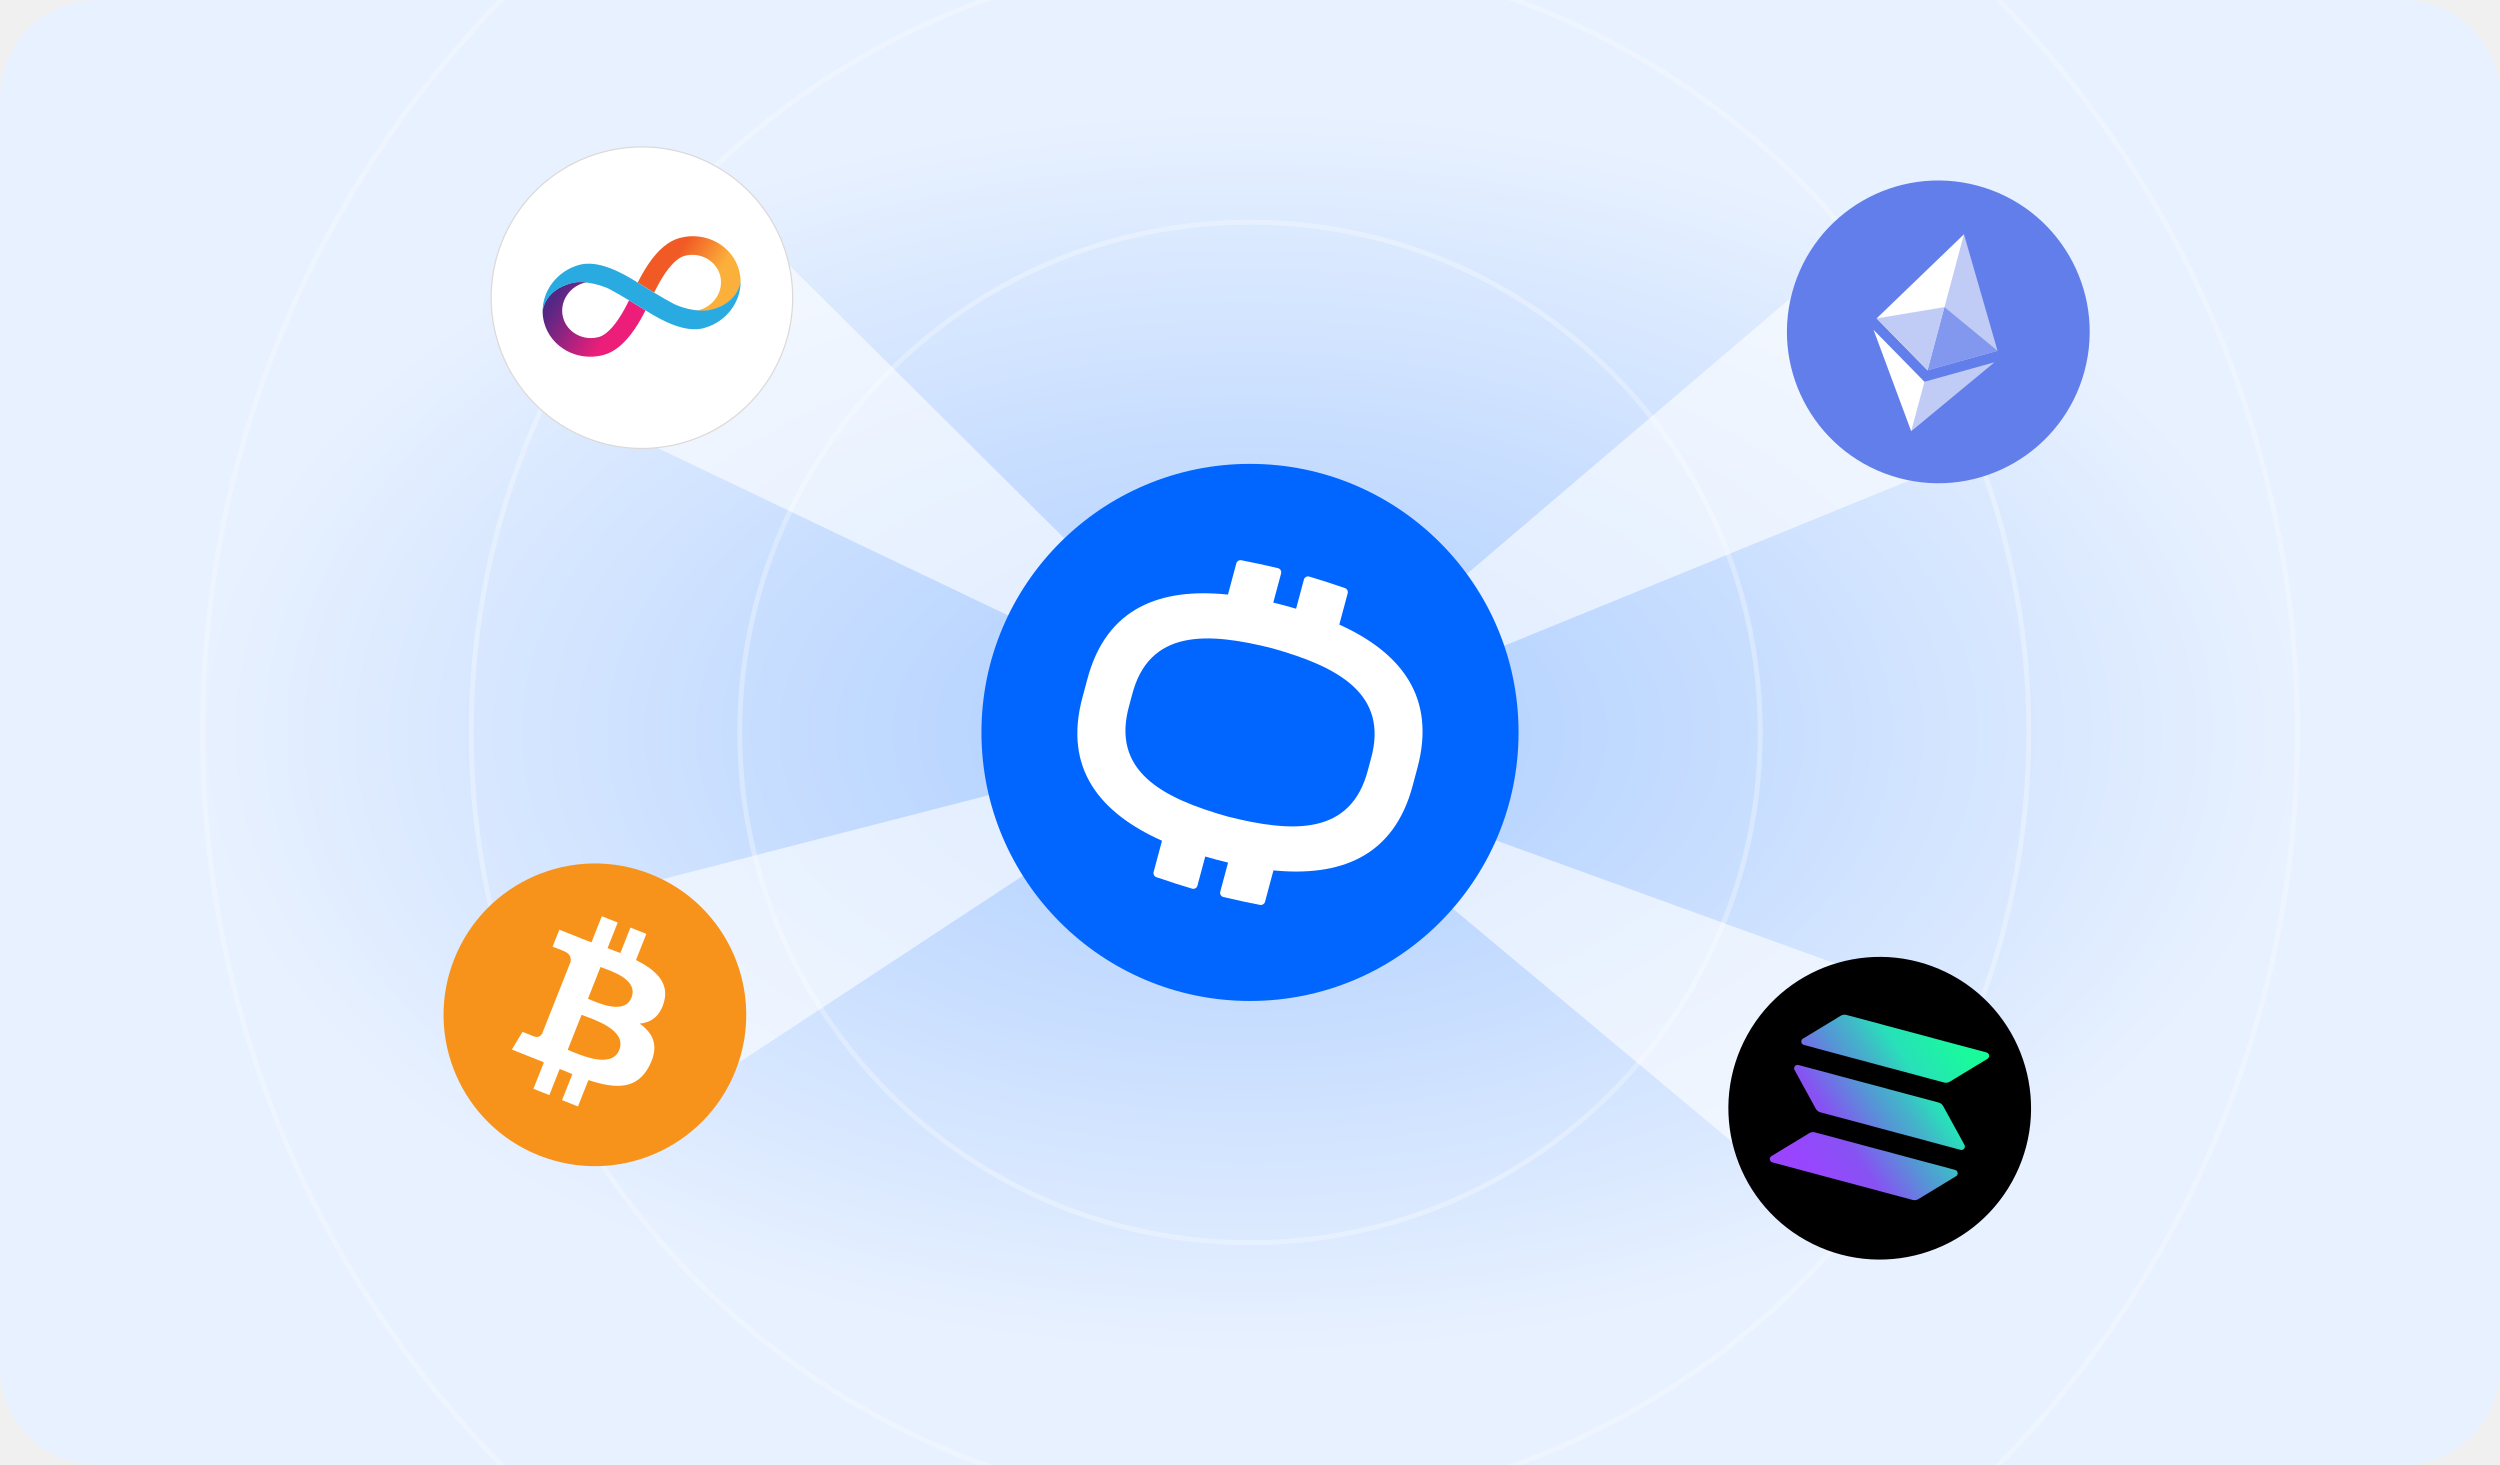
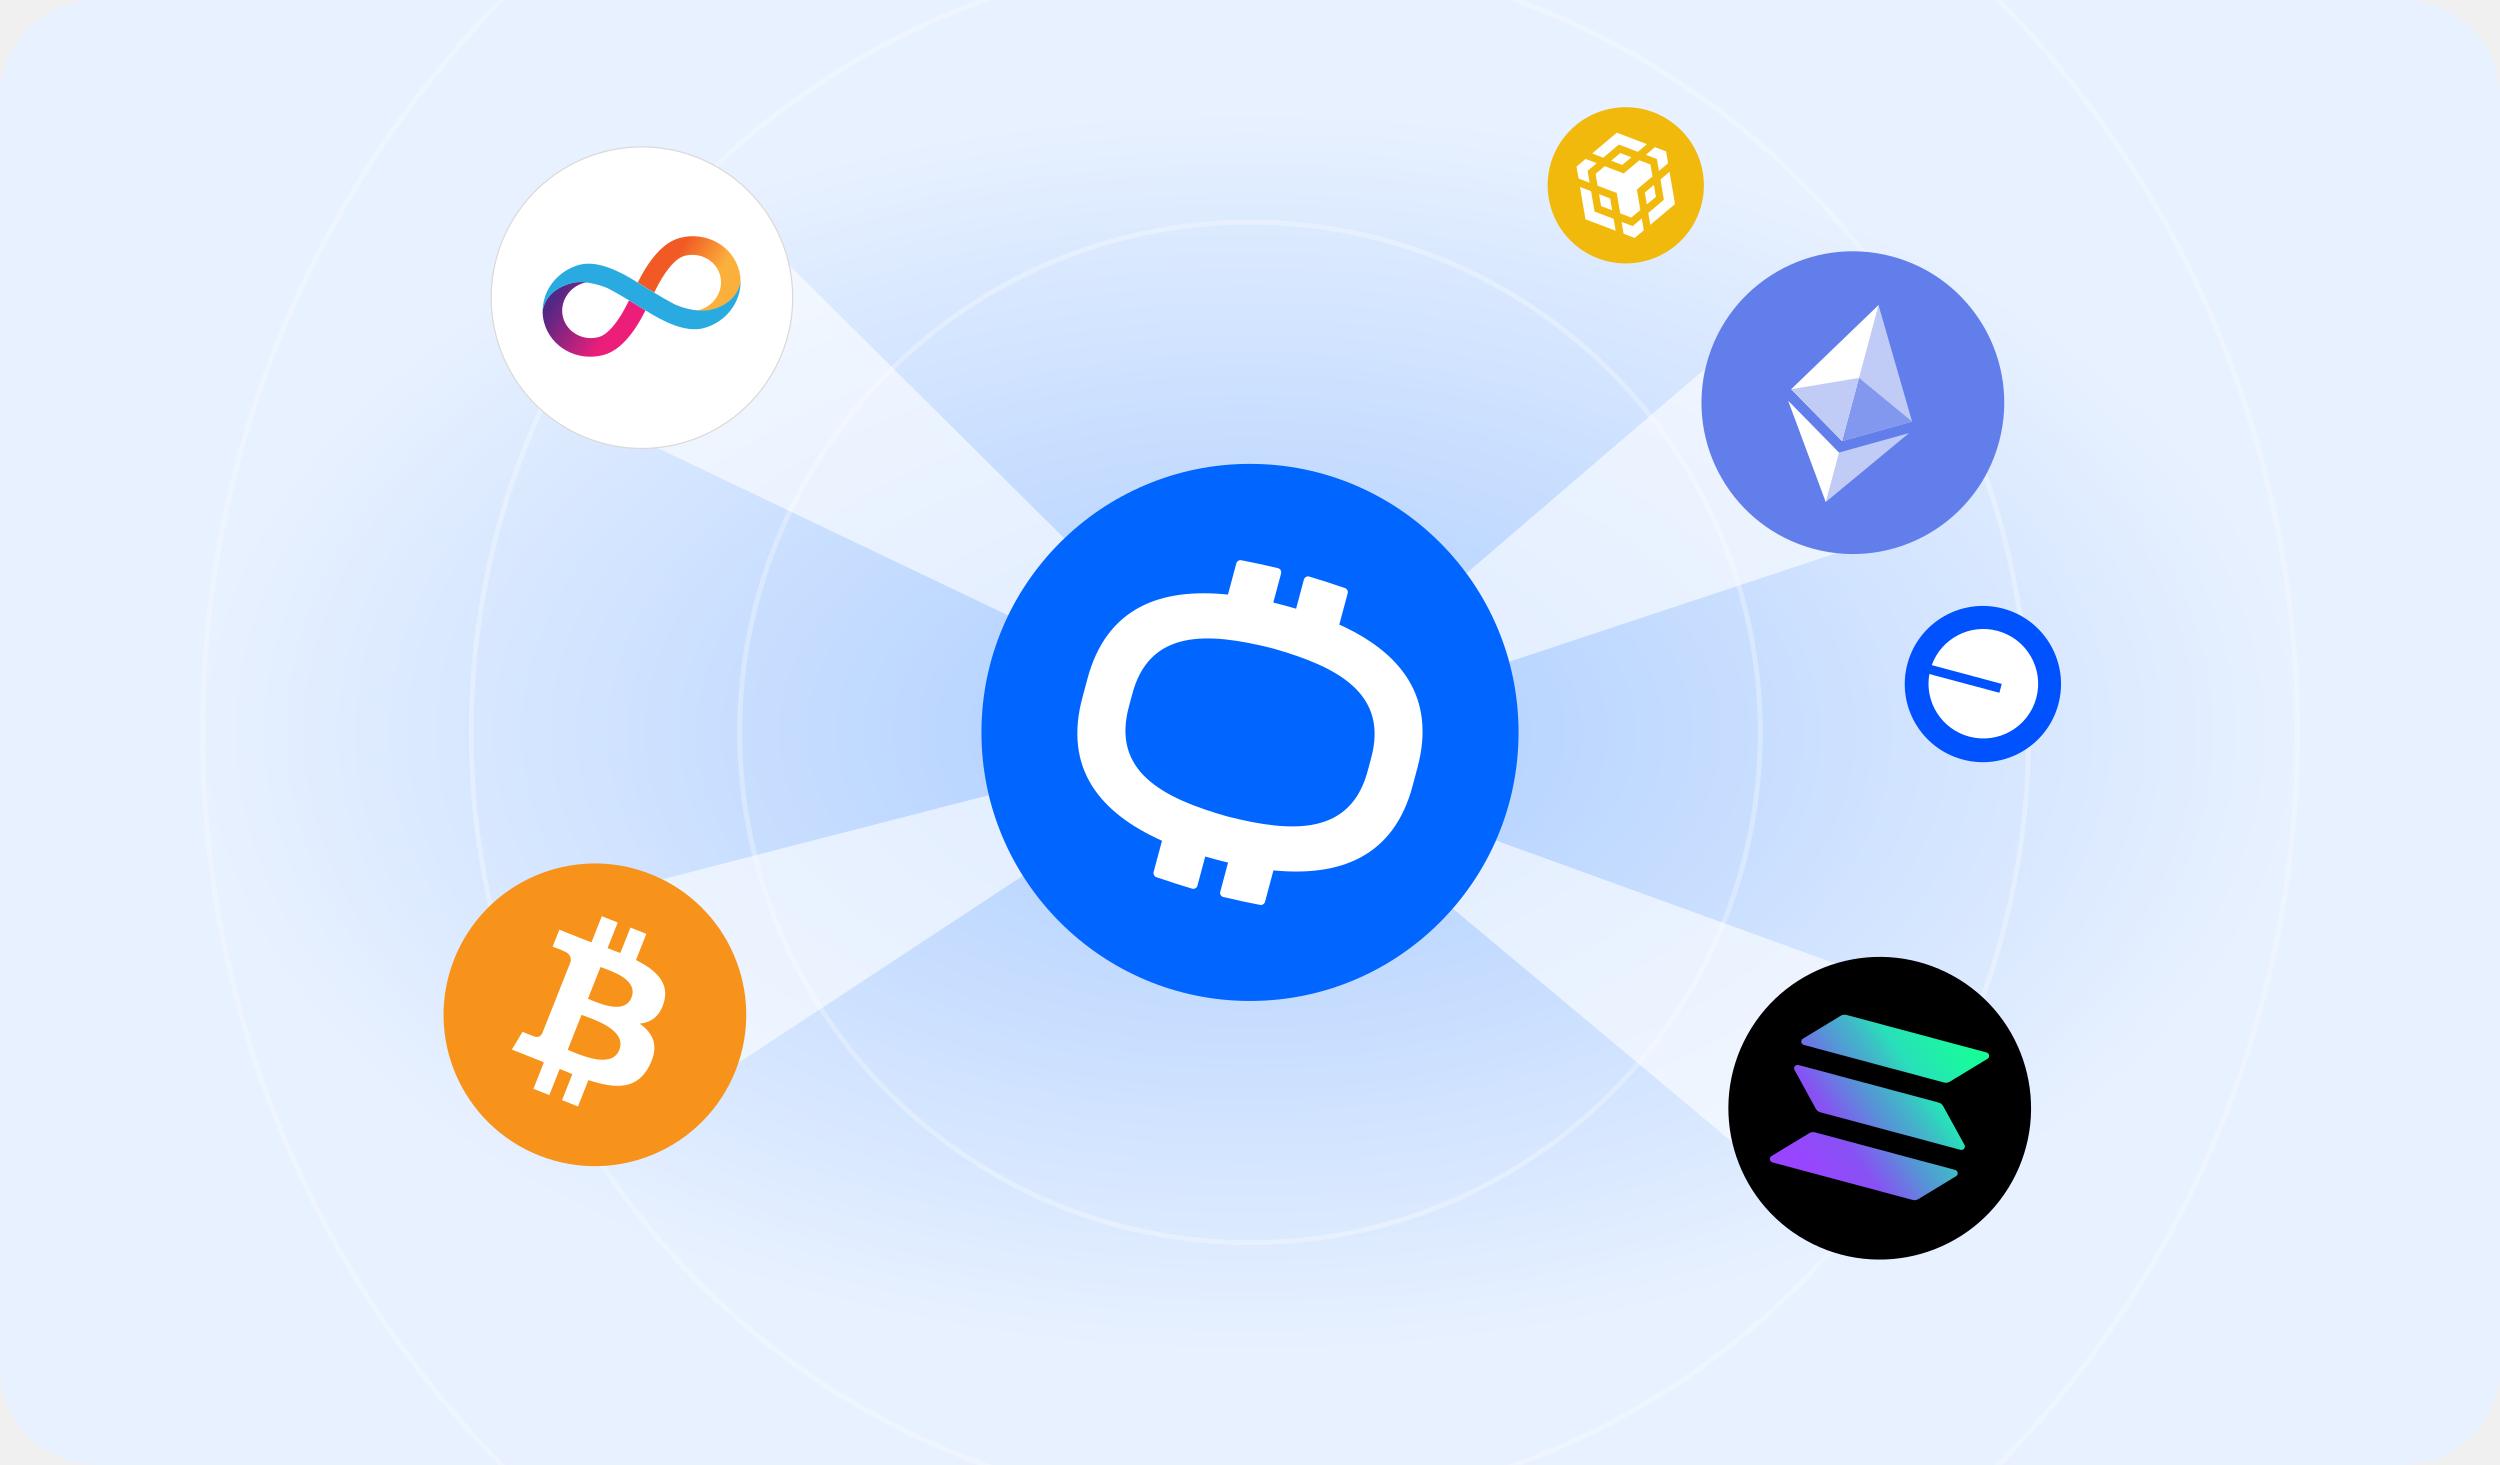
<svg xmlns="http://www.w3.org/2000/svg" xmlns:xlink="http://www.w3.org/1999/xlink" width="1024" height="600" fill="none">
  <defs>
-     <path id="o" fill="#fff" d="M0 0h124v124H0z" />
+     <path id="q" fill="#fff" d="M0 0h124v124H0z" />
+     <path id="r" fill="#fff" d="M0 0h64v64H0z" />
  </defs>
  <g clip-path="url(#a)">
    <rect width="1024" height="600" fill="url(#b)" rx="40" />
+     <path fill="url(#c)" d="m520.5 303.5 203-174L796 212l-275.5 91.5Z" opacity=".6" />
    <circle cx="512" cy="300" r="209" stroke="#fff" stroke-width="2" opacity=".3" />
    <circle cx="512" cy="300" r="319" stroke="#fff" stroke-width="2" opacity=".3" />
    <circle cx="512" cy="300" r="429" stroke="#fff" stroke-width="2" opacity=".3" />
-     <path fill="url(#c)" d="M518.5 302.5 228.5 164l72-78 218 216.5Z" opacity=".6" />
-     <path fill="url(#d)" d="M520.5 303.5 767 93.5l55 87-301.5 123Z" opacity=".6" />
+     <path fill="url(#d)" d="M518.5 302.5 228.5 164l72-78 218 216.5Z" opacity=".6" />
    <path fill="url(#e)" d="M510.5 298.499 265 460l-45.5-86.5 291-75.001Z" opacity=".6" />
    <path fill="url(#f)" d="M522.5 311.5 794 410l-55.5 82-216-180.5Z" opacity=".6" />
    <circle cx="512" cy="300" r="110" fill="url(#g)" />
    <path fill="#fff" fill-rule="evenodd" d="m521.603 356.513-3.447 12.864a1.754 1.754 0 0 1-2.019 1.272 341.239 341.239 0 0 1-15.031-3.228 1.756 1.756 0 0 1-1.289-2.165l3.2-11.943a185.19 185.19 0 0 1-4.93-1.241 192.004 192.004 0 0 1-4.419-1.249l-3.198 11.938a1.756 1.756 0 0 1-2.197 1.231 345.8 345.8 0 0 1-14.636-4.701 1.754 1.754 0 0 1-1.115-2.112l3.432-12.808c-25.141-11.262-40.575-29.34-32.538-58.87l1.939-7.237c7.821-29.651 30.217-37.556 57.616-34.722l3.43-12.801a1.753 1.753 0 0 1 2.022-1.271 346.24 346.24 0 0 1 15.025 3.247 1.756 1.756 0 0 1 1.287 2.164l-3.199 11.938c1.477.355 2.961.731 4.451 1.127 1.651.443 3.283.903 4.893 1.382l3.198-11.934a1.755 1.755 0 0 1 2.198-1.23 341.712 341.712 0 0 1 14.632 4.719 1.753 1.753 0 0 1 1.112 2.111l-3.439 12.833c24.809 11.248 39.873 29.298 32.003 58.671l-1.939 7.237c-7.754 29.399-29.918 37.427-57.042 34.778Zm38.788-41.431 1.091-4.072c7.615-26.929-13.688-37.928-40.194-45.427-26.828-6.792-50.777-7.918-57.646 19.21l-1.091 4.073c-7.648 27.052 13.655 38.051 40.285 45.583 26.704 6.759 50.653 7.885 57.555-19.367Z" clip-rule="evenodd" />
    <g clip-path="url(#h)">
      <circle cx="262.934" cy="121.934" r="61.75" fill="#fff" stroke="#DBD9D6" stroke-width=".5" transform="rotate(-15 262.934 121.934)" />
      <path fill="url(#i)" d="M278.383 97.469c-4.463 1.196-8.729 4.74-12.69 10.531-1.88 2.745-3.387 5.549-4.486 7.765l.017.01-.004-.014s3.209 1.993 6.731 4.105c1.022-2.122 2.527-5.043 4.413-7.818 3.524-5.15 6.282-6.777 7.988-7.234 6.418-1.72 12.966 1.867 14.607 7.99 1.63 6.083-2.261 12.466-8.656 14.223a6.167 6.167 0 0 1-1.173.169c2.083.286 4.246.317 6.159-.195 11.756-3.15 12.045-11.275 12.052-11.859a18.107 18.107 0 0 0-.623-4.432c-2.721-10.156-13.646-16.105-24.335-13.241Z" />
      <path fill="url(#j)" d="M247.218 145.402c4.464-1.197 8.729-4.741 12.69-10.531 1.88-2.745 3.387-5.55 4.487-7.766l-.018-.01.004.014s-3.208-1.993-6.731-4.105c-1.022 2.122-2.527 5.043-4.413 7.819-3.524 5.149-6.282 6.776-7.987 7.233-6.423 1.706-12.97-1.88-14.611-8.003-1.63-6.083 2.261-12.466 8.655-14.223a6.087 6.087 0 0 1 1.173-.169c-2.082-.286-4.245-.318-6.158.195-11.756 3.15-12.032 11.271-12.056 11.845.024 1.478.226 2.952.623 4.432 2.728 10.183 13.653 16.133 24.342 13.269Z" />
      <path fill="#29ABE2" d="M291.22 126.845c-6.057 1.462-13.554-1.506-15.138-2.318-4.1-2.103-13.876-8.142-14.642-8.621-7.214-4.63-16.603-9.448-24.117-7.435l-.014.004-.014.003c-9.111 2.485-15.154 10.595-15.041 19.223.01-.57.967-9.034 12.074-11.719 6.057-1.463 13.599 1.566 15.198 2.374 4.1 2.103 13.875 8.142 14.642 8.621 7.21 4.616 16.599 9.435 24.113 7.422l.014-.004.014-.004c9.111-2.485 15.168-10.598 15.041-19.223-.024.574-1.013 8.974-12.13 11.677Z" />
    </g>
    <g clip-path="url(#k)">
-       <circle cx="793.934" cy="135.934" r="62" fill="#627EEA" transform="rotate(15 793.934 135.934)" />
-       <path fill="#C1CCF6" d="m804.44 95.958-1.034 1.693-14.293 53.343.397.685 28.682-8.002-13.752-47.719Z" />
-       <path fill="#fff" d="m804.44 95.958-35.77 34.45 20.84 21.271 6.937-25.891 7.993-29.83Z" />
-       <path fill="#C1CCF6" d="m788.253 156.367-.404.29-5.092 19.001.067.972 34.125-28.253-28.696 7.99Z" />
-       <path fill="#fff" d="m782.824 176.631 5.43-20.264-20.842-21.263 15.412 41.527Z" />
-       <path fill="#8198EE" d="m789.51 151.679 28.682-8.001-21.745-17.89-6.937 25.891Z" />
-       <path fill="#C1CCF6" d="m768.67 130.408 20.84 21.271 6.937-25.891-27.777 4.62Z" />
-     </g>
-     <g clip-path="url(#l)">
      <path fill="#F7931A" d="M301.297 438.508c-12.611 31.824-48.638 47.4-80.469 34.787-31.818-12.609-47.397-48.635-34.783-80.455 12.608-31.828 48.635-47.406 80.457-34.797 31.829 12.611 47.406 48.64 34.794 80.465h.001Z" />
      <path fill="#fff" d="M271.942 410.539c2.317-8.015-3.322-13.243-11.445-17.314l4.244-10.709-6.519-2.582-4.132 10.427c-1.714-.68-3.479-1.34-5.233-1.995l4.16-10.495-6.515-2.582-4.245 10.705a224.449 224.449 0 0 1-4.171-1.588l.013-.034-8.99-3.565-2.757 6.962s4.85 1.816 4.735 1.873c2.64 1.046 2.892 2.92 2.618 4.342l-4.834 12.199c.182.073.417.175.671.319-.217-.086-.448-.179-.689-.271l-6.774 17.089c-.445.785-1.459 1.917-3.305 1.189.055.107-4.738-1.879-4.738-1.879l-4.381 7.272 8.484 3.361c1.578.627 3.121 1.27 4.643 1.883l-4.289 10.832 6.511 2.581 4.247-10.716c1.773.745 3.497 1.445 5.188 2.113l-4.23 10.665 6.52 2.583 4.286-10.811c11.209 3.714 19.974 3.993 25.004-5.921 4.053-7.982 1.62-13.224-4.009-17.183 4.542-.427 8.249-2.881 9.935-8.749l-.002-.002-.001.001Zm-18.298 19.544c-3.204 8.096-16.699 1.683-21.119-.063l5.689-14.35c4.418 1.753 18.776 5.971 15.431 14.413h-.001Zm4.991-21.447c-2.919 7.363-14.138 1.924-17.818.466l5.158-13.015c3.68 1.458 15.703 4.869 12.661 12.549h-.001Z" />
    </g>
-     <g clip-path="url(#m)">
+     <g clip-path="url(#l)">
      <path fill="#000" d="M824.148 483.988c-16.596 29.939-54.326 40.756-84.273 24.157-29.933-16.593-40.753-54.322-24.154-84.258 16.593-29.944 54.323-40.762 84.261-24.168 29.944 16.596 40.762 54.329 24.165 84.269h.001Z" />
-       <path fill="url(#n)" d="m801.206 481.769-15.502 9.409a2.923 2.923 0 0 1-1.109.393 2.985 2.985 0 0 1-1.182-.074l-57.415-15.384a1.487 1.487 0 0 1-.711-.431 1.432 1.432 0 0 1-.357-.739 1.381 1.381 0 0 1 .658-1.41l15.511-9.406a2.905 2.905 0 0 1 1.105-.393 2.975 2.975 0 0 1 1.18.072l57.411 15.383c.274.074.521.223.711.431.19.208.314.464.358.739a1.39 1.39 0 0 1-.658 1.41Zm-5.284-28.727c-.19-.345-.45-.65-.763-.894a2.968 2.968 0 0 0-1.061-.527l-57.415-15.385a1.486 1.486 0 0 0-.831.018 1.428 1.428 0 0 0-.679.461 1.381 1.381 0 0 0-.135 1.55l8.73 15.902a2.96 2.96 0 0 0 1.818 1.42l57.411 15.383c.274.074.563.068.831-.017s.504-.245.68-.461a1.388 1.388 0 0 0 .135-1.55l-8.721-15.9Zm-57.037-25.024 57.415 15.384c.386.103.788.128 1.182.073a2.89 2.89 0 0 0 1.109-.393l15.502-9.408a1.388 1.388 0 0 0 .658-1.411 1.43 1.43 0 0 0-.358-.738 1.48 1.48 0 0 0-.711-.431l-57.411-15.383a2.975 2.975 0 0 0-1.18-.072 2.905 2.905 0 0 0-1.105.393l-15.508 9.407a1.397 1.397 0 0 0-.545.605c-.117.251-.157.53-.113.804.043.273.167.53.356.738.189.208.436.358.709.432Z" />
+       <path fill="url(#m)" d="m801.206 481.769-15.502 9.409a2.923 2.923 0 0 1-1.109.393 2.985 2.985 0 0 1-1.182-.074l-57.415-15.384a1.487 1.487 0 0 1-.711-.431 1.432 1.432 0 0 1-.357-.739 1.381 1.381 0 0 1 .658-1.41l15.511-9.406a2.905 2.905 0 0 1 1.105-.393 2.975 2.975 0 0 1 1.18.072l57.411 15.383c.274.074.521.223.711.431.19.208.314.464.358.739a1.39 1.39 0 0 1-.658 1.41Zm-5.284-28.727c-.19-.345-.45-.65-.763-.894a2.968 2.968 0 0 0-1.061-.527l-57.415-15.385a1.486 1.486 0 0 0-.831.018 1.428 1.428 0 0 0-.679.461 1.381 1.381 0 0 0-.135 1.55l8.73 15.902a2.96 2.96 0 0 0 1.818 1.42l57.411 15.383c.274.074.563.068.831-.017s.504-.245.68-.461a1.388 1.388 0 0 0 .135-1.55l-8.721-15.9Zm-57.037-25.024 57.415 15.384c.386.103.788.128 1.182.073a2.89 2.89 0 0 0 1.109-.393l15.502-9.408a1.388 1.388 0 0 0 .658-1.411 1.43 1.43 0 0 0-.358-.738 1.48 1.48 0 0 0-.711-.431l-57.411-15.383a2.975 2.975 0 0 0-1.18-.072 2.905 2.905 0 0 0-1.105.393l-15.508 9.407a1.397 1.397 0 0 0-.545.605c-.117.251-.157.53-.113.804.043.273.167.53.356.738.189.208.436.358.709.432Z" />
+     </g>
+     <g clip-path="url(#n)">
+       <circle cx="758.934" cy="164.934" r="62" fill="#627EEA" transform="rotate(15 758.934 164.934)" />
+       <path fill="#C1CCF6" d="m769.44 124.958-1.033 1.693-14.294 53.343.397.685 28.682-8.002-13.752-47.719Z" />
+       <path fill="#fff" d="m769.44 124.958-35.769 34.45 20.839 21.271 6.937-25.891 7.993-29.83Z" />
+       <path fill="#C1CCF6" d="m753.254 185.367-.405.29-5.091 19.002.066.972 34.125-28.254-28.695 7.99Z" />
+       <path fill="#fff" d="m747.824 205.631 5.43-20.264-20.842-21.263 15.412 41.527Z" />
+       <path fill="#8198EE" d="m754.51 180.68 28.682-8.002-21.744-17.889-6.938 25.891Z" />
+       <path fill="#C1CCF6" d="m733.671 159.408 20.839 21.271 6.937-25.891-27.776 4.62Z" />
+     </g>
+     <g clip-path="url(#o)">
+       <path fill="#0052FF" d="M803.91 311.101c17.071 4.575 34.618-5.556 39.192-22.627 4.574-17.071-5.557-34.618-22.627-39.192-17.071-4.574-34.618 5.557-39.192 22.628-4.574 17.071 5.556 34.617 22.627 39.191Z" />
+       <path fill="#fff" d="M806.573 301.707c11.98 3.21 24.289-3.883 27.494-15.842 3.204-11.959-3.91-24.256-15.89-27.466-11.366-3.046-23.028 3.182-26.931 14.041l28.672 7.683-.975 3.64-28.672-7.682c-2.05 11.355 4.936 22.581 16.302 25.626Z" />
+     </g>
+     <g clip-path="url(#p)">
+       <path fill="#F0B90B" fill-rule="evenodd" d="M660.548 44.362c17.424-2.961 33.948 8.761 36.909 26.186 2.962 17.424-8.761 33.948-26.185 36.909-17.424 2.962-33.948-8.76-36.91-26.185-2.961-17.424 8.761-33.948 26.186-36.91Z" clip-rule="evenodd" />
+       <path fill="#fff" d="m651.701 78.325 1.441 8.338 7.797 2.966.83 4.884-12.357-4.68-2.251-13.246 4.54 1.738Zm-1.418-8.342.826 4.861-4.543-1.74-.826-4.861 3.713-3.144 4.563 1.737-3.733 3.147Zm9.656-4.154 3.713-3.143 4.563 1.736-3.733 3.148-4.543-1.74Z" />
+       <path fill="#fff" d="m655.808 84.43-.83-4.883 4.543 1.74.826 4.861-4.539-1.717Zm8.388 6.445 4.543 1.74 3.733-3.146.826 4.86-3.733 3.148-4.543-1.74-.826-4.862Zm9.939-27.459 3.713-3.143 4.563 1.737.827 4.86-3.733 3.148-.827-4.861-4.543-1.74Zm7.379 18.424-1.395-8.345 3.713-3.144 2.251 13.246-10.116 8.5-.83-4.884 6.377-5.373Z" />
+       <path fill="#fff" d="m678.26 80.615-3.717 3.12-.826-4.86 3.713-3.144.83 4.884Z" />
+       <path fill="#fff" d="m676.012 67.389.853 4.88-6.399 5.379 1.421 8.362-3.717 3.12-4.539-1.717-1.421-8.362-7.818-2.963-.83-4.883 3.731-3.147 7.778 2.99 6.396-5.399 4.563 1.737-.018.003Zm-23.87-4.523 10.092-8.52 12.361 4.704-3.713 3.143-7.821-2.983-6.376 5.396-4.543-1.74Z" />
    </g>
  </g>
  <defs>
-     <linearGradient id="c" x1="373.5" x2="373.5" y1="86" y2="302.5" gradientUnits="userSpaceOnUse">
+     <linearGradient id="c" x1="742.748" x2="590.014" y1="294.469" y2="195.846" gradientUnits="userSpaceOnUse">
      <stop stop-color="#fff" />
      <stop offset="1" stop-color="#fff" />
    </linearGradient>
-     <linearGradient id="d" x1="761.346" x2="604.617" y1="274.434" y2="173.231" gradientUnits="userSpaceOnUse">
+     <linearGradient id="d" x1="373.5" x2="373.5" y1="86" y2="302.5" gradientUnits="userSpaceOnUse">
      <stop stop-color="#fff" />
      <stop offset="1" stop-color="#fff" />
    </linearGradient>
    <linearGradient id="e" x1="310.33" x2="402.036" y1="292.468" y2="395.263" gradientUnits="userSpaceOnUse">
      <stop stop-color="#fff" />
      <stop offset="1" stop-color="#fff" />
    </linearGradient>
    <linearGradient id="f" x1="666.094" x2="654.954" y1="496.194" y2="303.829" gradientUnits="userSpaceOnUse">
      <stop stop-color="#fff" />
      <stop offset="1" stop-color="#fff" />
    </linearGradient>
    <linearGradient id="g" x1="512" x2="512" y1="190" y2="410" gradientUnits="userSpaceOnUse">
      <stop stop-color="#06F" />
      <stop offset="1" stop-color="#06F" />
    </linearGradient>
    <linearGradient id="i" x1="268.94" x2="302.051" y1="102.609" y2="122.976" gradientUnits="userSpaceOnUse">
      <stop offset=".21" stop-color="#F15A24" />
      <stop offset=".684" stop-color="#FBB03B" />
    </linearGradient>
    <linearGradient id="j" x1="256.661" x2="223.55" y1="140.261" y2="119.895" gradientUnits="userSpaceOnUse">
      <stop offset=".21" stop-color="#ED1E79" />
      <stop offset=".893" stop-color="#522785" />
    </linearGradient>
-     <linearGradient id="n" x1="730.377" x2="806.953" y1="478.919" y2="426.943" gradientUnits="userSpaceOnUse">
+     <linearGradient id="m" x1="730.377" x2="806.953" y1="478.919" y2="426.943" gradientUnits="userSpaceOnUse">
      <stop offset=".08" stop-color="#9945FF" />
      <stop offset=".3" stop-color="#8752F3" />
      <stop offset=".5" stop-color="#5497D5" />
      <stop offset=".6" stop-color="#43B4CA" />
      <stop offset=".72" stop-color="#28E0B9" />
      <stop offset=".97" stop-color="#19FB9B" />
    </linearGradient>
    <clipPath id="a">
      <rect width="1024" height="600" fill="#fff" rx="40" />
    </clipPath>
    <clipPath id="h">
-       <use xlink:href="#o" transform="rotate(-15 390.09 -671.156)" />
+       <use xlink:href="#q" transform="rotate(-15 390.09 -671.156)" />
    </clipPath>
    <clipPath id="k">
-       <use xlink:href="#o" transform="rotate(15 147.174 2878.765)" />
+       <use xlink:href="#q" transform="rotate(7.616 -2503.801 1603.474)" />
    </clipPath>
    <clipPath id="l">
-       <use xlink:href="#o" transform="rotate(7.616 -2503.801 1603.474)" />
+       <path fill="#fff" d="M710.047 437.887c8.862-33.074 42.859-52.703 75.934-43.84 33.075 8.862 52.703 42.859 43.841 75.934-8.863 33.075-42.86 52.703-75.935 43.841-33.075-8.863-52.703-42.86-43.84-75.935Z" />
    </clipPath>
-     <clipPath id="m">
-       <path fill="#fff" d="M710.047 437.887c8.862-33.074 42.859-52.703 75.934-43.84 33.075 8.862 52.703 42.859 43.841 75.934-8.863 33.075-42.86 52.703-75.935 43.841-33.075-8.863-52.703-42.86-43.84-75.935Z" />
+     <clipPath id="n">
+       <use xlink:href="#q" transform="rotate(15 19.536 2760.34)" />
+     </clipPath>
+     <clipPath id="o">
+       <use xlink:href="#r" transform="rotate(15 -520.506 3119.167)" />
+     </clipPath>
+     <clipPath id="p">
+       <use xlink:href="#r" transform="rotate(-9.647 609.142 -3702.26)" />
    </clipPath>
    <radialGradient id="b" cx="0" cy="0" r="1" gradientTransform="matrix(0 255 -435.2 0 512 300)" gradientUnits="userSpaceOnUse">
      <stop stop-color="#ACF" />
      <stop offset="1" stop-color="#E8F1FF" />
    </radialGradient>
  </defs>
</svg>
